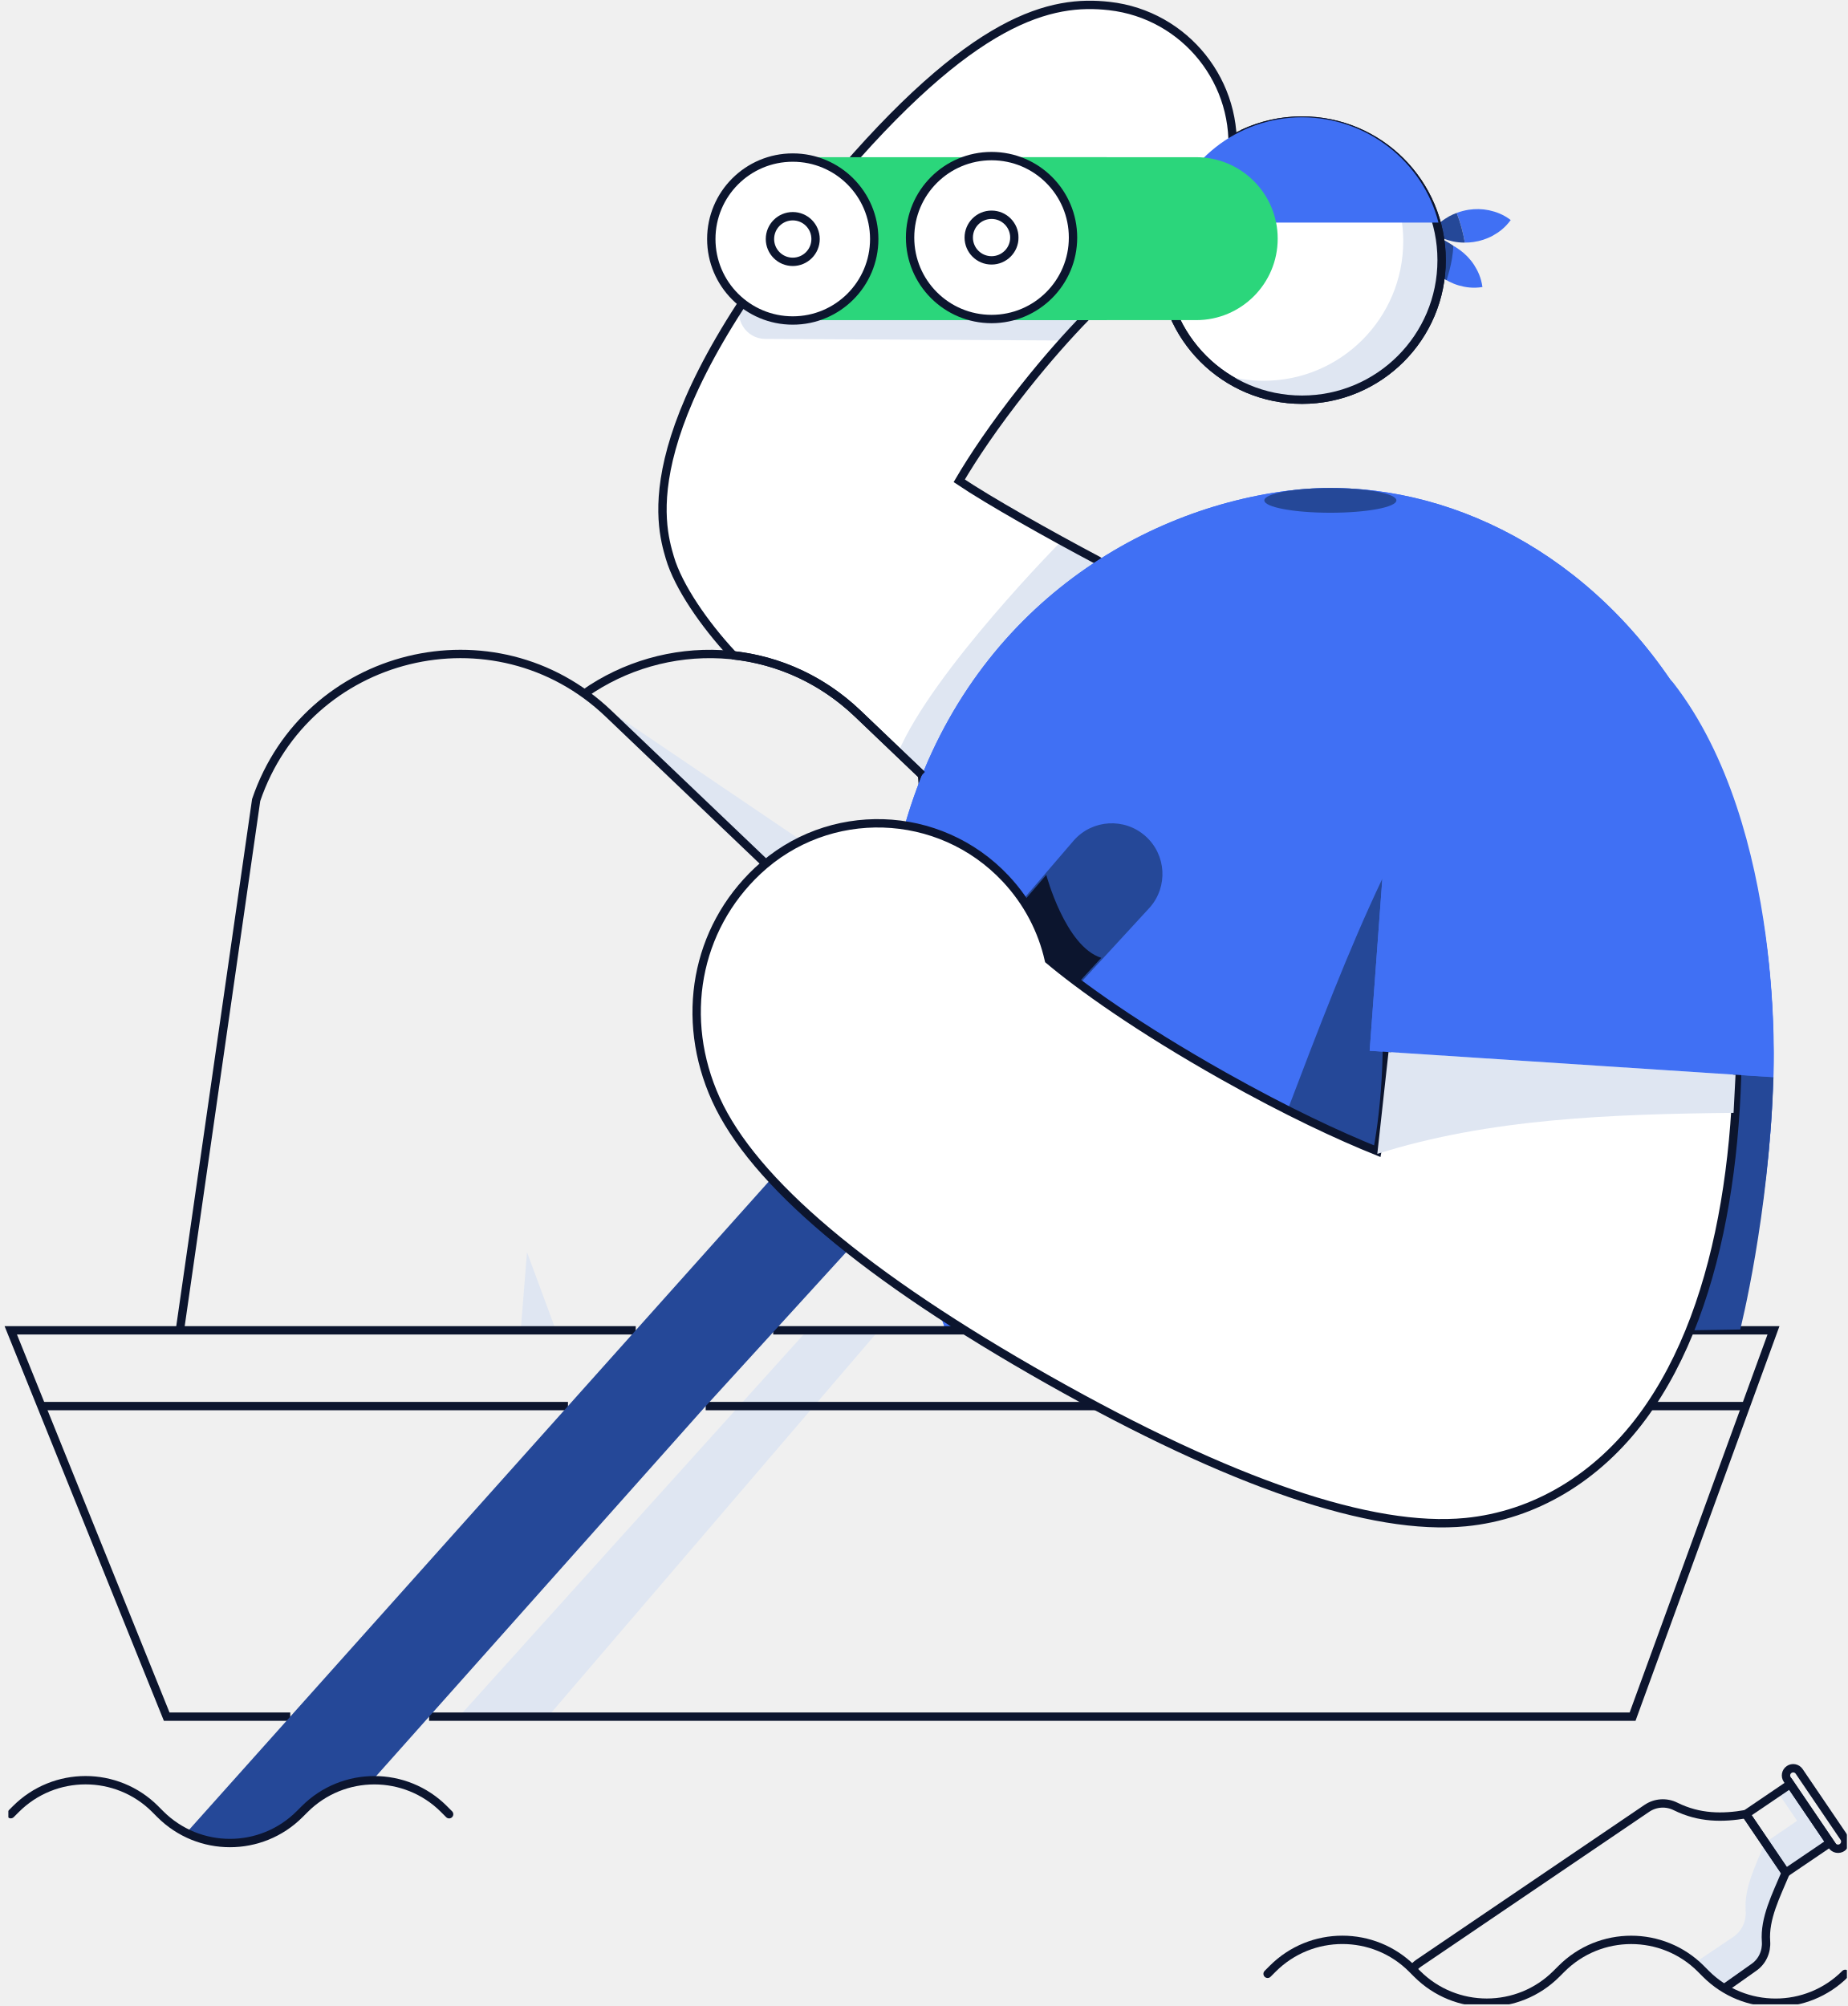
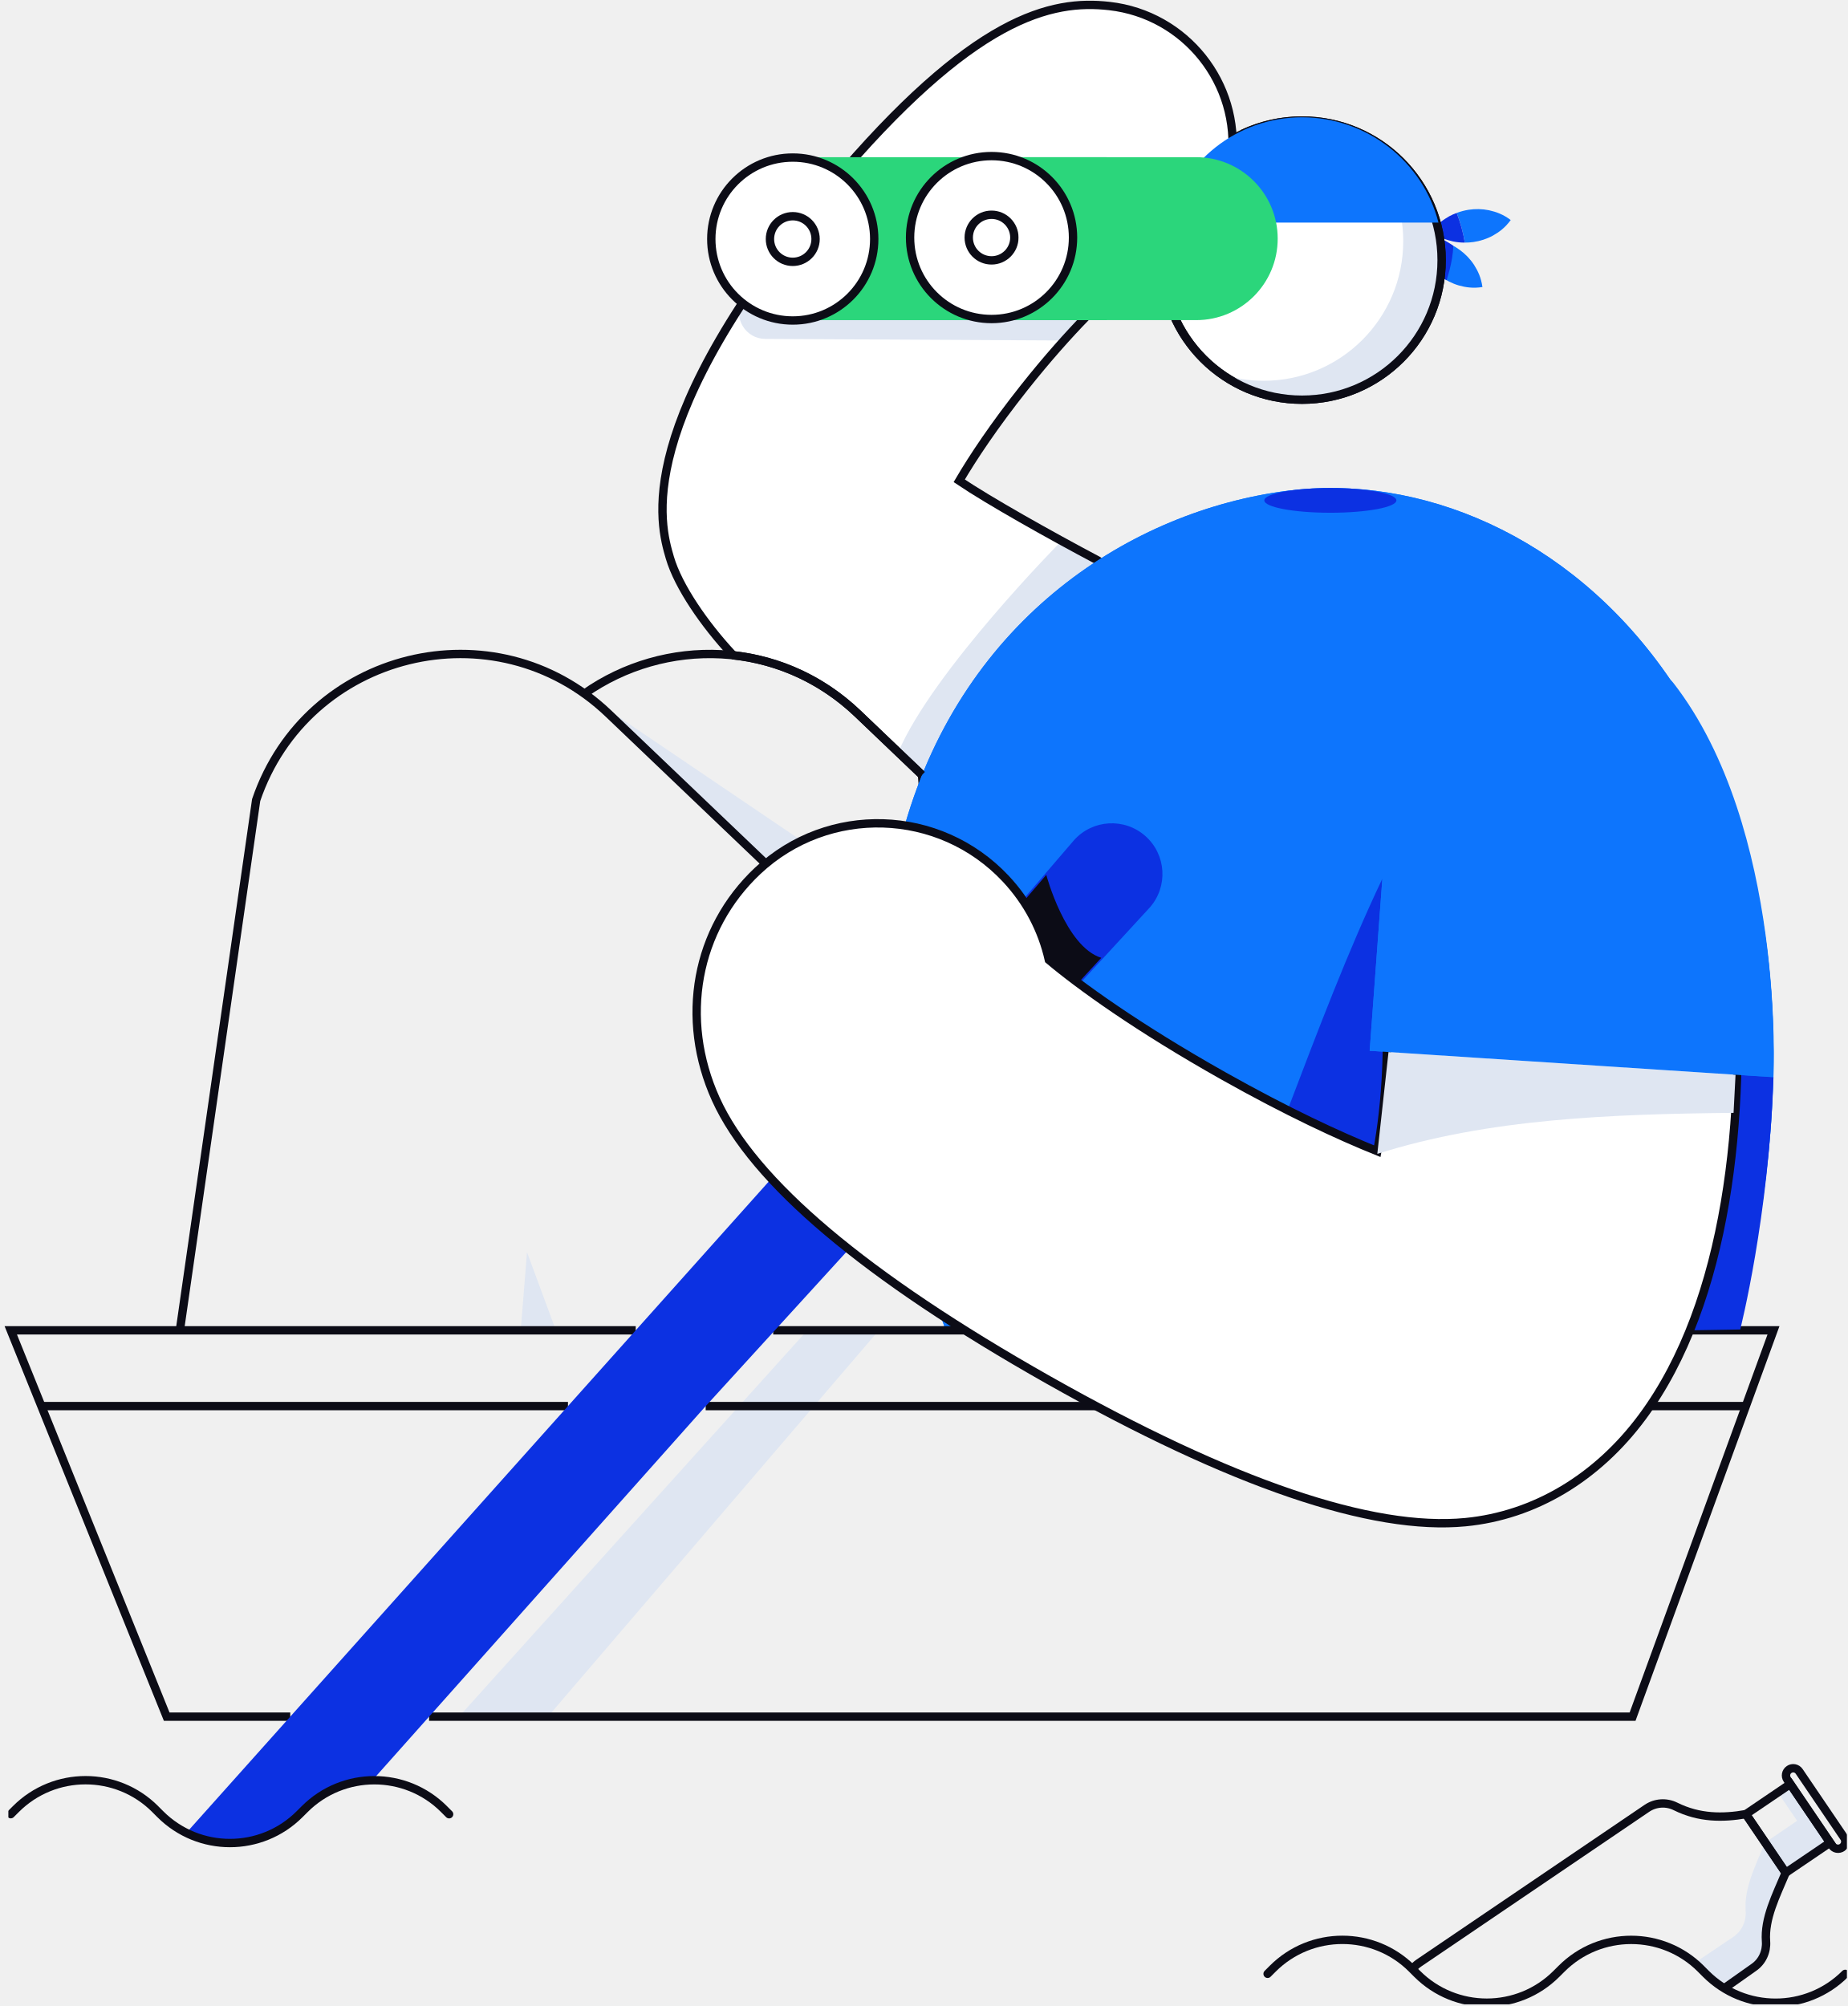
<svg xmlns="http://www.w3.org/2000/svg" xmlns:xlink="http://www.w3.org/1999/xlink" width="221px" height="240px" viewBox="0 0 221 240" version="1.1">
  <defs>
    <polygon id="path-1" points="0 239.61 219.956 239.61 219.956 0.198 0 0.198" />
  </defs>
  <g id="lisk-desktop---Internal-Iterations" stroke="none" stroke-width="1" fill="none" fill-rule="evenodd">
    <g id="Error-404---Go-to-Dashboard" transform="translate(-572, -188)">
      <g id="Group-3" transform="translate(468, 188)">
        <g id="Group-89" transform="translate(105, 0)">
          <g id="Group-88">
            <polyline id="Fill-1" fill="#DFE6F2" points="61.274 159.467 62.049 149.814 65.504 159.16" />
            <g id="Group-87" transform="translate(0, 0.19239)">
              <path d="M133.846,33.163 C140.399,31.544 145.561,25.999 146.364,18.9 C147.394,9.785 140.84,1.561 131.724,0.53 C124.826,-0.249 115.468,1.697 98.362,22.044 C74.439,50.5 77.976,62.563 79.138,66.527 C80.151,69.982 83.277,74.498 86.572,78.05 L86.808,78.217 C92.099,78.814 97.305,81.067 101.618,85.184 L109.306,92.525 L109.445,94.322 L112.551,96.532 L141.452,76.709 C140.741,76.343 131.038,67.232 130.336,66.86 C124.464,63.75 117.291,59.711 113.759,57.331 C115.41,54.518 117.944,50.709 121.515,46.206 C127.066,39.205 131.699,34.843 133.846,33.163" id="Fill-2" fill="#FFFFFF" />
              <path d="M125.974,64.549 C125.974,64.549 110.6,80.07 106.462,89.81 L111.91,94.757 C111.91,94.757 136.336,69.153 136.035,69.153 C135.734,69.153 125.974,64.549 125.974,64.549" id="Fill-4" fill="#DFE6F2" />
              <path d="M126.287,40.545 L90.559,40.356 C88.231,40.344 86.709,37.913 87.715,35.813 L130.732,35.695 L126.287,40.545 Z" id="Fill-6" fill="#DFE6F2" />
-               <path d="M133.846,33.163 C140.399,31.544 145.561,25.999 146.364,18.9 C147.394,9.785 140.84,1.561 131.724,0.53 C124.826,-0.249 115.468,1.697 98.362,22.044 C74.439,50.5 77.976,62.563 79.138,66.527 C80.151,69.982 83.277,74.498 86.572,78.05 L86.808,78.217 C92.099,78.814 97.305,81.067 101.618,85.184 L109.306,92.525 L109.445,94.322 L112.551,96.532 L141.452,76.709 C140.741,76.343 131.038,67.232 130.336,66.86 C124.464,63.75 117.291,59.711 113.759,57.331 C115.41,54.518 117.944,50.709 121.515,46.206 C127.066,39.205 131.699,34.843 133.846,33.163 Z" id="Stroke-8" stroke="#0C152E" />
+               <path d="M133.846,33.163 C140.399,31.544 145.561,25.999 146.364,18.9 C147.394,9.785 140.84,1.561 131.724,0.53 C124.826,-0.249 115.468,1.697 98.362,22.044 C74.439,50.5 77.976,62.563 79.138,66.527 C80.151,69.982 83.277,74.498 86.572,78.05 L86.808,78.217 C92.099,78.814 97.305,81.067 101.618,85.184 L109.306,92.525 L109.445,94.322 L112.551,96.532 L141.452,76.709 C140.741,76.343 131.038,67.232 130.336,66.86 C124.464,63.75 117.291,59.711 113.759,57.331 C115.41,54.518 117.944,50.709 121.515,46.206 C127.066,39.205 131.699,34.843 133.846,33.163 Z" id="Stroke-8" stroke="#0C0C16" />
              <polygon id="Fill-10" fill="#DFE6F2" points="53.907 205.188 95.586 158.968 104.148 158.968 64.548 205.188" />
              <path d="M212.633,223.868 L217.923,220.371 L215.179,216.852 L210.179,220.251 C209.034,222.97 207.642,225.686 207.845,228.415 C207.937,229.651 207.392,230.846 206.367,231.541 L201.796,234.616 L205.283,237.688 L208.801,235.203 C209.826,234.508 210.371,233.312 210.279,232.077 C210.075,229.332 211.484,226.601 212.633,223.868" id="Fill-12" fill="#DFE6F2" />
-               <path d="M168.661,28.438 C169.784,28.265 170.673,28.406 171.496,28.637 C172.311,28.879 173.026,29.255 173.67,29.728 C174.311,30.203 174.878,30.779 175.346,31.488 C175.805,32.209 176.197,33.02 176.353,34.149 C175.227,34.327 174.337,34.186 173.514,33.955 C172.7,33.713 171.985,33.337 171.344,32.86 C170.705,32.381 170.139,31.805 169.672,31.095 C169.212,30.374 168.82,29.564 168.661,28.438" id="Fill-14" fill="#4070F4" />
-               <path d="M172.07,33.337 C172.041,33.319 172.801,31.285 172.87,29.215 C172.87,29.215 171.506,28.222 171.004,28.361 C170.501,28.501 170.565,32.415 170.565,32.415 L172.07,33.337 Z" id="Fill-16" fill="#254898" />
-               <path d="M177.143,24.964 C176.311,24.793 175.503,24.786 174.713,24.903 C174.225,24.978 173.745,25.105 173.273,25.282 C173.717,26.422 174.043,27.612 174.245,28.834 C174.594,28.834 174.941,28.812 175.284,28.763 C176.073,28.647 176.845,28.407 177.592,28.003 C178.338,27.585 179.066,27.055 179.737,26.133 C178.828,25.444 177.977,25.148 177.143,24.964" id="Fill-18" fill="#4070F4" />
-               <path d="M172.405,25.669 C171.66,26.088 170.931,26.617 170.26,27.534 C171.168,28.217 172.019,28.513 172.853,28.698 C173.325,28.795 173.788,28.835 174.245,28.834 C174.043,27.612 173.717,26.422 173.272,25.282 C172.98,25.391 172.691,25.515 172.405,25.669" id="Fill-20" fill="#254898" />
+               <path d="M168.661,28.438 C169.784,28.265 170.673,28.406 171.496,28.637 C172.311,28.879 173.026,29.255 173.67,29.728 C174.311,30.203 174.878,30.779 175.346,31.488 C175.805,32.209 176.197,33.02 176.353,34.149 C175.227,34.327 174.337,34.186 173.514,33.955 C172.7,33.713 171.985,33.337 171.344,32.86 C170.705,32.381 170.139,31.805 169.672,31.095 C169.212,30.374 168.82,29.564 168.661,28.438" id="Fill-14" fill="#0D75FD" />
+               <path d="M172.07,33.337 C172.041,33.319 172.801,31.285 172.87,29.215 C172.87,29.215 171.506,28.222 171.004,28.361 C170.501,28.501 170.565,32.415 170.565,32.415 L172.07,33.337 Z" id="Fill-16" fill="#0C31E2" />
+               <path d="M177.143,24.964 C176.311,24.793 175.503,24.786 174.713,24.903 C174.225,24.978 173.745,25.105 173.273,25.282 C173.717,26.422 174.043,27.612 174.245,28.834 C174.594,28.834 174.941,28.812 175.284,28.763 C176.073,28.647 176.845,28.407 177.592,28.003 C178.338,27.585 179.066,27.055 179.737,26.133 C178.828,25.444 177.977,25.148 177.143,24.964" id="Fill-18" fill="#0D75FD" />
+               <path d="M172.405,25.669 C171.66,26.088 170.931,26.617 170.26,27.534 C171.168,28.217 172.019,28.513 172.853,28.698 C173.325,28.795 173.788,28.835 174.245,28.834 C174.043,27.612 173.717,26.422 173.272,25.282 C172.98,25.391 172.691,25.515 172.405,25.669" id="Fill-20" fill="#0C31E2" />
              <g id="Group-25" transform="translate(137.7561, 14.04878)">
                <path d="M8.515,2.504 C11.005,1.029 13.911,0.182 17.015,0.182 C26.237,0.182 33.714,7.658 33.714,16.881 C33.714,26.104 26.237,33.58 17.015,33.58 C7.792,33.58 0.315,26.104 0.315,16.881 C0.315,12.625 1.908,8.74 4.53,5.791" id="Fill-22" fill="#FFFFFF" />
-                 <path d="M8.515,2.504 C11.005,1.029 13.911,0.182 17.015,0.182 C26.237,0.182 33.714,7.658 33.714,16.881 C33.714,26.104 26.237,33.58 17.015,33.58 C7.792,33.58 0.315,26.104 0.315,16.881 C0.315,12.625 1.908,8.74 4.53,5.791" id="Stroke-24" stroke="#0C152E" />
+                 <path d="M8.515,2.504 C11.005,1.029 13.911,0.182 17.015,0.182 C26.237,0.182 33.714,7.658 33.714,16.881 C33.714,26.104 26.237,33.58 17.015,33.58 C7.792,33.58 0.315,26.104 0.315,16.881 C0.315,12.625 1.908,8.74 4.53,5.791" id="Stroke-24" stroke="#0C0C16" />
              </g>
              <path d="M159.731,14.98 C164.048,17.999 166.877,22.998 166.877,28.665 C166.877,37.889 159.401,45.365 150.178,45.365 C148.451,45.365 146.786,45.103 145.218,44.616 C147.926,46.51 151.216,47.629 154.771,47.629 C163.993,47.629 171.47,40.153 171.47,30.93 C171.47,23.434 166.531,17.092 159.731,14.98" id="Fill-26" fill="#DFE6F2" />
-               <path d="M147.68,15.806 C149.832,14.795 152.236,14.231 154.771,14.231 C163.994,14.231 171.47,21.707 171.47,30.93 C171.47,40.153 163.994,47.629 154.771,47.629 C145.548,47.629 138.072,40.153 138.072,30.93 C138.072,27.746 138.963,24.77 140.509,22.238" id="Stroke-28" stroke="#0C152E" />
+               <path d="M147.68,15.806 C149.832,14.795 152.236,14.231 154.771,14.231 C163.994,14.231 171.47,21.707 171.47,30.93 C171.47,40.153 163.994,47.629 154.771,47.629 C145.548,47.629 138.072,40.153 138.072,30.93 C138.072,27.746 138.963,24.77 140.509,22.238" id="Stroke-28" stroke="#0C0C16" />
              <polyline id="Fill-30" fill="#DFE6F2" points="94.895 100.387 90.612 103.146 68.92 82.8" />
-               <path d="M111.493,157.079 C111.705,157.708 111.913,158.333 112.137,158.968 L114.443,158.968 C113.436,158.335 112.452,157.705 111.493,157.079" id="Fill-32" fill="#4070F4" />
-               <path d="M152.973,58.53 C134.42,60.925 114.386,73.677 107.24,98.562 C111.705,99.254 115.981,101.38 119.314,104.928 C121.967,107.756 123.686,111.123 124.483,114.65 C128.112,117.705 135.062,122.734 145.434,128.569 C152.986,132.815 159.216,135.709 163.776,137.541 C164.793,132.125 165.446,123.98 164.422,113.888 L206.475,113.534 C207.618,128.955 206.518,145.76 201.173,158.968 L206.88,158.968 C224.427,87.494 184.538,54.456 152.973,58.53" id="Fill-34" fill="#4070F4" />
-               <path d="M111.493,157.079 C111.705,157.708 111.913,158.333 112.137,158.968 L114.443,158.968 C113.436,158.335 112.452,157.705 111.493,157.079" id="Fill-36" fill="#4070F4" />
-               <path d="M152.973,58.53 C134.42,60.925 114.386,73.677 107.24,98.562 C111.705,99.254 115.981,101.38 119.314,104.928 C121.967,107.756 123.686,111.123 124.483,114.65 C128.112,117.705 135.062,122.734 145.434,128.569 C152.986,132.815 159.216,135.709 163.776,137.541 C164.793,132.125 165.446,123.98 164.422,113.888 L206.475,113.534 C207.618,128.955 206.518,145.76 201.173,158.968 L206.88,158.968 C224.427,87.494 184.538,54.456 152.973,58.53" id="Fill-38" fill="#4070F4" />
-               <path d="M196.4,168.033 L207.88,168.033" id="Stroke-40" stroke="#0C152E" />
-               <path d="M83.426,168.033 L130.119,168.033" id="Stroke-42" stroke="#0C152E" />
-               <path d="M3.948,168.033 L66.95,168.033" id="Stroke-44" stroke="#0C152E" />
-               <path d="M109.306,92.525 L101.617,85.184 C92.175,76.17 78.456,76.066 68.919,82.798" id="Stroke-46" stroke="#0C152E" />
-               <path d="M20.476,159.274 L29.646,95.524 C35.697,77.71 58.191,72.192 71.799,85.184 L90.612,103.146" id="Stroke-48" stroke="#0C152E" />
-               <path d="M166.059,59.674 C166.059,60.49 162.522,61.153 158.159,61.153 C153.795,61.153 150.259,60.49 150.259,59.674 C150.259,58.857 153.795,58.195 158.159,58.195 C162.522,58.195 166.059,58.857 166.059,59.674" id="Fill-50" fill="#254898" />
-               <path d="M91.501,158.968 L114.443,158.968" id="Stroke-52" stroke="#0C152E" />
-               <polyline id="Stroke-54" stroke="#0C152E" points="33.726 205.188 18.943 205.188 0.289 158.968 75.056 158.968" />
-               <polyline id="Stroke-56" stroke="#0C152E" points="201.173 158.968 211.173 158.968 194.317 205.188 50.335 205.188" />
-               <path d="M121.396,107.424 L127.477,100.345 C129.7,97.841 133.532,97.614 136.035,99.838 C138.538,102.061 138.765,105.893 136.542,108.396 L128.219,117.442" id="Fill-58" fill="#254898" />
-               <path d="M124.464,114.497 C125.461,115.336 126.524,116.251 128.025,117.365 L130.753,114.403 C126.456,113.058 124.174,104.479 124.174,104.479 L121.506,107.594 C122.986,109.785 123.903,112.014 124.464,114.497" id="Fill-60" fill="#0C152E" />
-               <path d="M171.092,26.439 C169.264,19.199 162.578,13.841 154.771,13.841 C146.963,13.841 140.409,19.199 138.58,26.439 L171.092,26.439 Z" id="Fill-62" fill="#4070F4" />
+               <path d="M111.493,157.079 C111.705,157.708 111.913,158.333 112.137,158.968 L114.443,158.968 C113.436,158.335 112.452,157.705 111.493,157.079" id="Fill-32" fill="#0D75FD" />
+               <path d="M152.973,58.53 C134.42,60.925 114.386,73.677 107.24,98.562 C111.705,99.254 115.981,101.38 119.314,104.928 C121.967,107.756 123.686,111.123 124.483,114.65 C128.112,117.705 135.062,122.734 145.434,128.569 C152.986,132.815 159.216,135.709 163.776,137.541 C164.793,132.125 165.446,123.98 164.422,113.888 L206.475,113.534 C207.618,128.955 206.518,145.76 201.173,158.968 L206.88,158.968 C224.427,87.494 184.538,54.456 152.973,58.53" id="Fill-34" fill="#0D75FD" />
+               <path d="M111.493,157.079 C111.705,157.708 111.913,158.333 112.137,158.968 L114.443,158.968 C113.436,158.335 112.452,157.705 111.493,157.079" id="Fill-36" fill="#0D75FD" />
+               <path d="M152.973,58.53 C134.42,60.925 114.386,73.677 107.24,98.562 C111.705,99.254 115.981,101.38 119.314,104.928 C121.967,107.756 123.686,111.123 124.483,114.65 C128.112,117.705 135.062,122.734 145.434,128.569 C152.986,132.815 159.216,135.709 163.776,137.541 C164.793,132.125 165.446,123.98 164.422,113.888 L206.475,113.534 C207.618,128.955 206.518,145.76 201.173,158.968 L206.88,158.968 C224.427,87.494 184.538,54.456 152.973,58.53" id="Fill-38" fill="#0D75FD" />
+               <path d="M196.4,168.033 L207.88,168.033" id="Stroke-40" stroke="#0C0C16" />
+               <path d="M83.426,168.033 L130.119,168.033" id="Stroke-42" stroke="#0C0C16" />
+               <path d="M3.948,168.033 L66.95,168.033" id="Stroke-44" stroke="#0C0C16" />
+               <path d="M109.306,92.525 L101.617,85.184 C92.175,76.17 78.456,76.066 68.919,82.798" id="Stroke-46" stroke="#0C0C16" />
+               <path d="M20.476,159.274 L29.646,95.524 C35.697,77.71 58.191,72.192 71.799,85.184 L90.612,103.146" id="Stroke-48" stroke="#0C0C16" />
+               <path d="M166.059,59.674 C166.059,60.49 162.522,61.153 158.159,61.153 C153.795,61.153 150.259,60.49 150.259,59.674 C150.259,58.857 153.795,58.195 158.159,58.195 C162.522,58.195 166.059,58.857 166.059,59.674" id="Fill-50" fill="#0C31E2" />
+               <path d="M91.501,158.968 L114.443,158.968" id="Stroke-52" stroke="#0C0C16" />
+               <polyline id="Stroke-54" stroke="#0C0C16" points="33.726 205.188 18.943 205.188 0.289 158.968 75.056 158.968" />
+               <polyline id="Stroke-56" stroke="#0C0C16" points="201.173 158.968 211.173 158.968 194.317 205.188 50.335 205.188" />
+               <path d="M121.396,107.424 L127.477,100.345 C129.7,97.841 133.532,97.614 136.035,99.838 C138.538,102.061 138.765,105.893 136.542,108.396 L128.219,117.442" id="Fill-58" fill="#0C31E2" />
+               <path d="M124.464,114.497 C125.461,115.336 126.524,116.251 128.025,117.365 L130.753,114.403 C126.456,113.058 124.174,104.479 124.174,104.479 L121.506,107.594 C122.986,109.785 123.903,112.014 124.464,114.497" id="Fill-60" fill="#0C0C16" />
+               <path d="M171.092,26.439 C169.264,19.199 162.578,13.841 154.771,13.841 C146.963,13.841 140.409,19.199 138.58,26.439 L171.092,26.439 Z" id="Fill-62" fill="#0D75FD" />
              <mask id="mask-2" fill="white">
                <use xlink:href="#path-1" />
              </mask>
              <g id="Clip-65" />
              <polygon id="Fill-64" fill="#2BD67B" mask="url(#mask-2)" points="93.69 38.108 131.412 38.108 131.412 18.615 93.69 18.615" />
              <path d="M103.589,28.405 C103.589,33.788 99.226,38.152 93.843,38.152 C88.46,38.152 84.097,33.788 84.097,28.405 C84.097,23.022 88.46,18.659 93.843,18.659 C99.226,18.659 103.589,23.022 103.589,28.405" id="Fill-66" fill="#FFFFFF" mask="url(#mask-2)" />
-               <path d="M103.589,28.405 C103.589,33.788 99.226,38.152 93.843,38.152 C88.46,38.152 84.097,33.788 84.097,28.405 C84.097,23.022 88.46,18.659 93.843,18.659 C99.226,18.659 103.589,23.022 103.589,28.405 Z" id="Stroke-67" stroke="#0C152E" mask="url(#mask-2)" />
+               <path d="M103.589,28.405 C103.589,33.788 99.226,38.152 93.843,38.152 C88.46,38.152 84.097,33.788 84.097,28.405 C84.097,23.022 88.46,18.659 93.843,18.659 C99.226,18.659 103.589,23.022 103.589,28.405 Z" id="Stroke-67" stroke="#0C0C16" mask="url(#mask-2)" />
              <path d="M142.112,38.108 L118.438,38.108 L118.438,18.615 L142.112,18.615 C147.495,18.615 151.859,22.978 151.859,28.361 C151.859,33.744 147.495,38.108 142.112,38.108" id="Fill-68" fill="#2BD67B" mask="url(#mask-2)" />
-               <path d="M96.572,28.405 C96.572,29.912 95.35,31.134 93.843,31.134 C92.336,31.134 91.114,29.912 91.114,28.405 C91.114,26.898 92.336,25.676 93.843,25.676 C95.35,25.676 96.572,26.898 96.572,28.405 Z" id="Stroke-69" stroke="#0C152E" mask="url(#mask-2)" />
+               <path d="M96.572,28.405 C96.572,29.912 95.35,31.134 93.843,31.134 C92.336,31.134 91.114,29.912 91.114,28.405 C91.114,26.898 92.336,25.676 93.843,25.676 C95.35,25.676 96.572,26.898 96.572,28.405 Z" id="Stroke-69" stroke="#0C0C16" mask="url(#mask-2)" />
              <polygon id="Fill-70" fill="#DFE6F2" mask="url(#mask-2)" points="216.5 221.336 211.743 214.324 213.166 213.359 217.923 220.371" />
-               <polygon id="Stroke-71" stroke="#0C152E" mask="url(#mask-2)" points="212.633 223.867 207.875 216.855 213.187 213.251 217.944 220.264" />
-               <path d="M205.283,237.688 L208.801,235.203 C209.826,234.508 210.371,233.312 210.279,232.077 C210.075,229.332 211.484,226.601 212.633,223.867 L207.875,216.855 C205.094,217.336 202.297,217.342 199.453,215.93 C198.353,215.383 197.043,215.469 196.026,216.159 L168.744,234.67 C168.446,234.872 168.193,235.117 167.99,235.39" id="Stroke-72" stroke="#0C152E" mask="url(#mask-2)" />
-               <path d="M218.184,220.616 L212.819,212.709 C212.551,212.314 212.654,211.777 213.048,211.51 C213.443,211.242 213.979,211.345 214.247,211.74 L219.612,219.647 C219.88,220.041 219.777,220.578 219.383,220.846 C218.988,221.113 218.451,221.011 218.184,220.616 Z" id="Stroke-73" stroke="#0C152E" mask="url(#mask-2)" />
-               <path d="M201.449,158.963 C204.629,158.911 207.193,158.87 207.193,158.87 C207.193,158.87 210.64,145.347 211.173,128.669 L207.013,128.418 C206.681,139.23 205.12,149.935 201.449,158.963" id="Fill-74" fill="#254898" mask="url(#mask-2)" />
-               <path d="M162.861,125.526 L164.378,104.94 C160.312,113.484 156.682,123.048 153.037,132.63 C157.24,134.753 160.853,136.367 163.776,137.541 C164.36,134.432 164.821,130.42 164.917,125.661 L162.861,125.526 Z" id="Fill-75" fill="#254898" mask="url(#mask-2)" />
+               <polygon id="Stroke-71" stroke="#0C0C16" mask="url(#mask-2)" points="212.633 223.867 207.875 216.855 213.187 213.251 217.944 220.264" />
+               <path d="M205.283,237.688 L208.801,235.203 C209.826,234.508 210.371,233.312 210.279,232.077 C210.075,229.332 211.484,226.601 212.633,223.867 L207.875,216.855 C205.094,217.336 202.297,217.342 199.453,215.93 C198.353,215.383 197.043,215.469 196.026,216.159 L168.744,234.67 C168.446,234.872 168.193,235.117 167.99,235.39" id="Stroke-72" stroke="#0C0C16" mask="url(#mask-2)" />
+               <path d="M218.184,220.616 L212.819,212.709 C212.551,212.314 212.654,211.777 213.048,211.51 C213.443,211.242 213.979,211.345 214.247,211.74 L219.612,219.647 C219.88,220.041 219.777,220.578 219.383,220.846 C218.988,221.113 218.451,221.011 218.184,220.616 Z" id="Stroke-73" stroke="#0C0C16" mask="url(#mask-2)" />
+               <path d="M201.449,158.963 C204.629,158.911 207.193,158.87 207.193,158.87 C207.193,158.87 210.64,145.347 211.173,128.669 L207.013,128.418 C206.681,139.23 205.12,149.935 201.449,158.963" id="Fill-74" fill="#0C31E2" mask="url(#mask-2)" />
+               <path d="M162.861,125.526 L164.378,104.94 C160.312,113.484 156.682,123.048 153.037,132.63 C157.24,134.753 160.853,136.367 163.776,137.541 C164.36,134.432 164.821,130.42 164.917,125.661 L162.861,125.526 Z" id="Fill-75" fill="#0C31E2" mask="url(#mask-2)" />
              <path d="M127.372,28.23 C127.372,33.613 123.008,37.976 117.625,37.976 C112.243,37.976 107.879,33.613 107.879,28.23 C107.879,22.847 112.243,18.483 117.625,18.483 C123.008,18.483 127.372,22.847 127.372,28.23" id="Fill-76" fill="#FFFFFF" mask="url(#mask-2)" />
-               <path d="M127.372,28.23 C127.372,33.613 123.008,37.976 117.625,37.976 C112.243,37.976 107.879,33.613 107.879,28.23 C107.879,22.847 112.243,18.483 117.625,18.483 C123.008,18.483 127.372,22.847 127.372,28.23 Z" id="Stroke-77" stroke="#0C152E" mask="url(#mask-2)" />
-               <path d="M120.354,28.23 C120.354,29.737 119.132,30.959 117.625,30.959 C116.119,30.959 114.897,29.737 114.897,28.23 C114.897,26.723 116.119,25.501 117.625,25.501 C119.132,25.501 120.354,26.723 120.354,28.23 Z" id="Stroke-78" stroke="#0C152E" mask="url(#mask-2)" />
-               <path d="M150.652,235.957 L151.265,235.344 C155.867,230.743 163.327,230.743 167.929,235.344 L167.929,235.347 L168.542,235.959 C173.143,240.561 180.604,240.561 185.205,235.959 L185.818,235.349 C190.419,230.747 197.88,230.747 202.482,235.349 L202.482,235.351 L203.094,235.964 C207.696,240.565 215.157,240.565 219.758,235.964" id="Stroke-79" stroke="#0C152E" stroke-linecap="round" stroke-linejoin="round" mask="url(#mask-2)" />
-               <path d="M92.295,139.689 L66.95,168.033 L21.293,219.092 C25.697,221.267 31.176,220.525 34.842,216.859 L35.455,216.249 C37.696,214.007 40.615,212.861 43.553,212.803 L83.226,168.259 L101.291,148.458 L92.295,139.689 Z" id="Fill-80" fill="#254898" mask="url(#mask-2)" />
-               <path d="M0.289,216.857 L0.902,216.245 C5.503,211.643 12.964,211.643 17.566,216.245 L17.566,216.247 L18.178,216.859 C22.78,221.461 30.24,221.461 34.842,216.859 L34.842,216.859 L35.455,216.249 C40.056,211.647 47.517,211.647 52.118,216.249 L52.118,216.251 L52.731,216.864" id="Stroke-81" stroke="#0C152E" stroke-linecap="round" stroke-linejoin="round" mask="url(#mask-2)" />
+               <path d="M127.372,28.23 C127.372,33.613 123.008,37.976 117.625,37.976 C112.243,37.976 107.879,33.613 107.879,28.23 C107.879,22.847 112.243,18.483 117.625,18.483 C123.008,18.483 127.372,22.847 127.372,28.23 Z" id="Stroke-77" stroke="#0C0C16" mask="url(#mask-2)" />
+               <path d="M120.354,28.23 C120.354,29.737 119.132,30.959 117.625,30.959 C116.119,30.959 114.897,29.737 114.897,28.23 C114.897,26.723 116.119,25.501 117.625,25.501 C119.132,25.501 120.354,26.723 120.354,28.23 Z" id="Stroke-78" stroke="#0C0C16" mask="url(#mask-2)" />
+               <path d="M150.652,235.957 L151.265,235.344 C155.867,230.743 163.327,230.743 167.929,235.344 L167.929,235.347 L168.542,235.959 C173.143,240.561 180.604,240.561 185.205,235.959 L185.818,235.349 C190.419,230.747 197.88,230.747 202.482,235.349 L202.482,235.351 L203.094,235.964 C207.696,240.565 215.157,240.565 219.758,235.964" id="Stroke-79" stroke="#0C0C16" stroke-linecap="round" stroke-linejoin="round" mask="url(#mask-2)" />
+               <path d="M92.295,139.689 L66.95,168.033 L21.293,219.092 C25.697,221.267 31.176,220.525 34.842,216.859 L35.455,216.249 C37.696,214.007 40.615,212.861 43.553,212.803 L83.226,168.259 L101.291,148.458 L92.295,139.689 Z" id="Fill-80" fill="#0C31E2" mask="url(#mask-2)" />
+               <path d="M0.289,216.857 L0.902,216.245 C5.503,211.643 12.964,211.643 17.566,216.245 L17.566,216.247 L18.178,216.859 C22.78,221.461 30.24,221.461 34.842,216.859 L34.842,216.859 L35.455,216.249 C40.056,211.647 47.517,211.647 52.118,216.249 L52.118,216.251 L52.731,216.864" id="Stroke-81" stroke="#0C0C16" stroke-linecap="round" stroke-linejoin="round" mask="url(#mask-2)" />
              <g id="Group-84" mask="url(#mask-2)">
                <g transform="translate(82.34146, 97.95122)">
                  <path d="M124.133,15.583 C125.604,35.424 123.366,57.558 113.145,71.37 C107.726,78.694 100.213,83.168 91.989,83.968 C80.784,85.059 63.995,79.334 42.088,66.956 C20.174,54.573 6.788,43.273 2.301,33.371 C-2.068,23.728 -0.102,13.001 7.309,6.042 C15.76,-1.89 29.04,-1.47 36.972,6.977 C39.626,9.805 41.345,13.172 42.142,16.699 C45.771,19.753 52.721,24.783 63.093,30.617 C70.645,34.864 76.874,37.758 81.435,39.59 C82.451,34.174 83.104,26.029 82.08,15.936" id="Fill-82" stroke="none" fill="#FFFFFF" fill-rule="evenodd" />
-                   <path d="M124.133,15.583 C125.604,35.424 123.366,57.558 113.145,71.37 C107.726,78.694 100.213,83.168 91.989,83.968 C80.784,85.059 63.995,79.334 42.088,66.956 C20.174,54.573 6.788,43.273 2.301,33.371 C-2.068,23.728 -0.102,13.001 7.309,6.042 C15.76,-1.89 29.04,-1.47 36.972,6.977 C39.626,9.805 41.345,13.172 42.142,16.699 C45.771,19.753 52.721,24.783 63.093,30.617 C70.645,34.864 76.874,37.758 81.435,39.59 C82.451,34.174 83.104,26.029 82.08,15.936" id="Stroke-83" stroke="#0C152E" stroke-width="1" fill="none" />
+                   <path d="M124.133,15.583 C125.604,35.424 123.366,57.558 113.145,71.37 C107.726,78.694 100.213,83.168 91.989,83.968 C80.784,85.059 63.995,79.334 42.088,66.956 C20.174,54.573 6.788,43.273 2.301,33.371 C-2.068,23.728 -0.102,13.001 7.309,6.042 C15.76,-1.89 29.04,-1.47 36.972,6.977 C39.626,9.805 41.345,13.172 42.142,16.699 C45.771,19.753 52.721,24.783 63.093,30.617 C70.645,34.864 76.874,37.758 81.435,39.59 C82.451,34.174 83.104,26.029 82.08,15.936" id="Stroke-83" stroke="#0C0C16" stroke-width="1" fill="none" />
                </g>
              </g>
              <path d="M206.397,132.95 C191.838,133.104 177.179,133.614 163.776,137.857 L165.117,125.674 L206.634,128.393 L206.397,132.95 Z" id="Fill-85" fill="#DFE6F2" mask="url(#mask-2)" />
-               <path d="M164.728,100.189 L162.862,125.526 L211.169,128.69 C211.169,128.69 212.625,98.848 199.214,81.538 C195.039,76.149 166.561,78.861 164.728,100.189" id="Fill-86" fill="#4070F4" mask="url(#mask-2)" />
+               <path d="M164.728,100.189 L162.862,125.526 L211.169,128.69 C211.169,128.69 212.625,98.848 199.214,81.538 C195.039,76.149 166.561,78.861 164.728,100.189" id="Fill-86" fill="#0D75FD" mask="url(#mask-2)" />
            </g>
          </g>
        </g>
      </g>
    </g>
  </g>
</svg>
